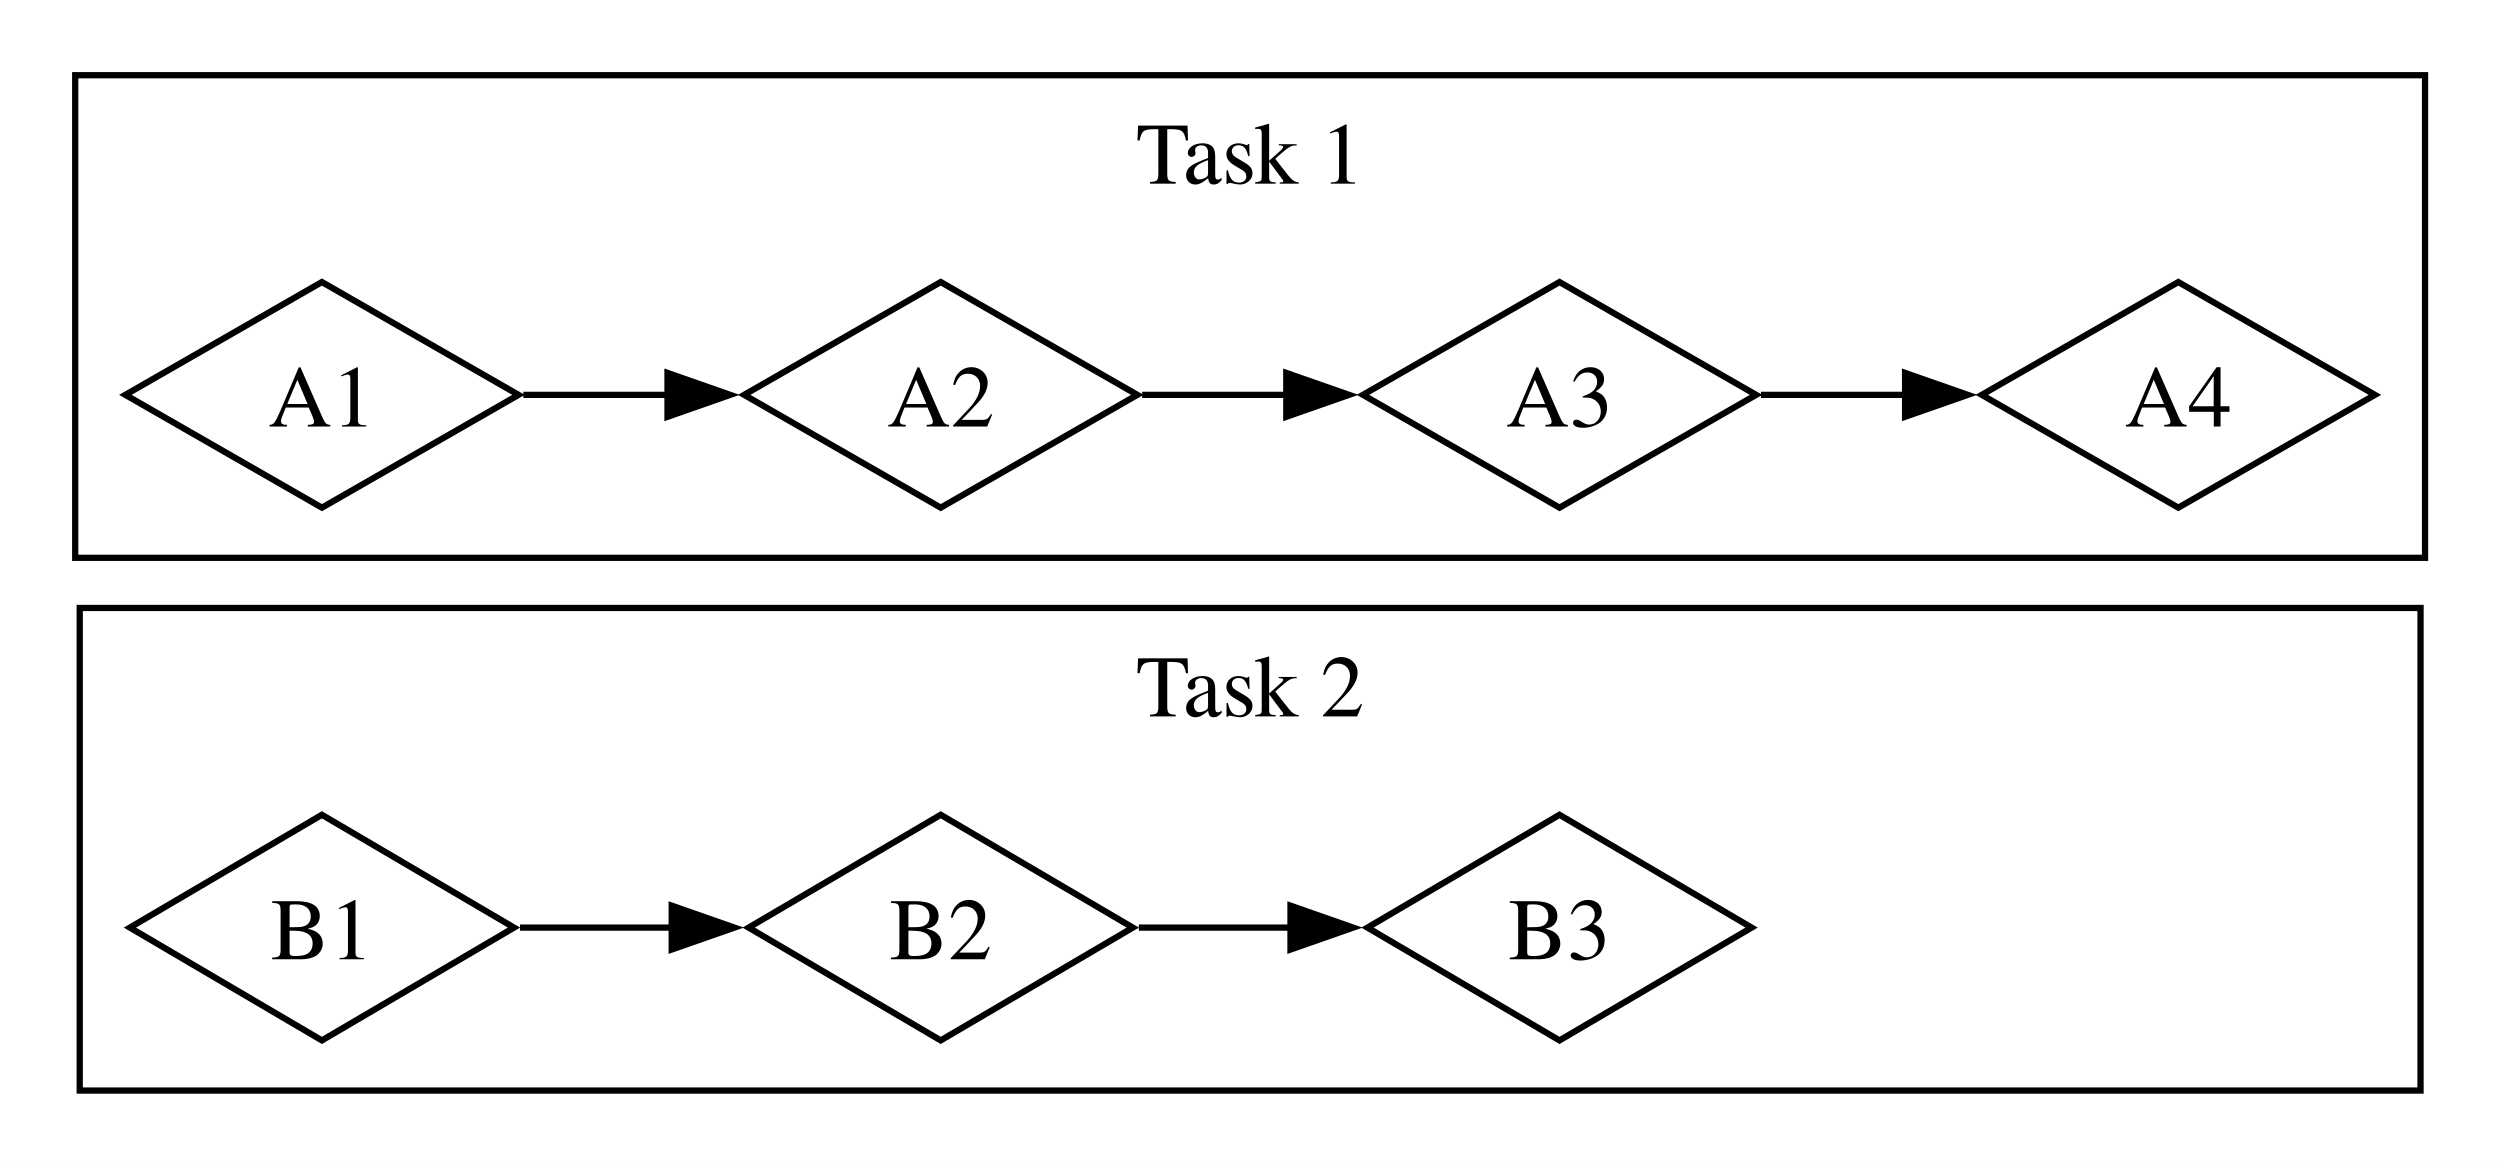
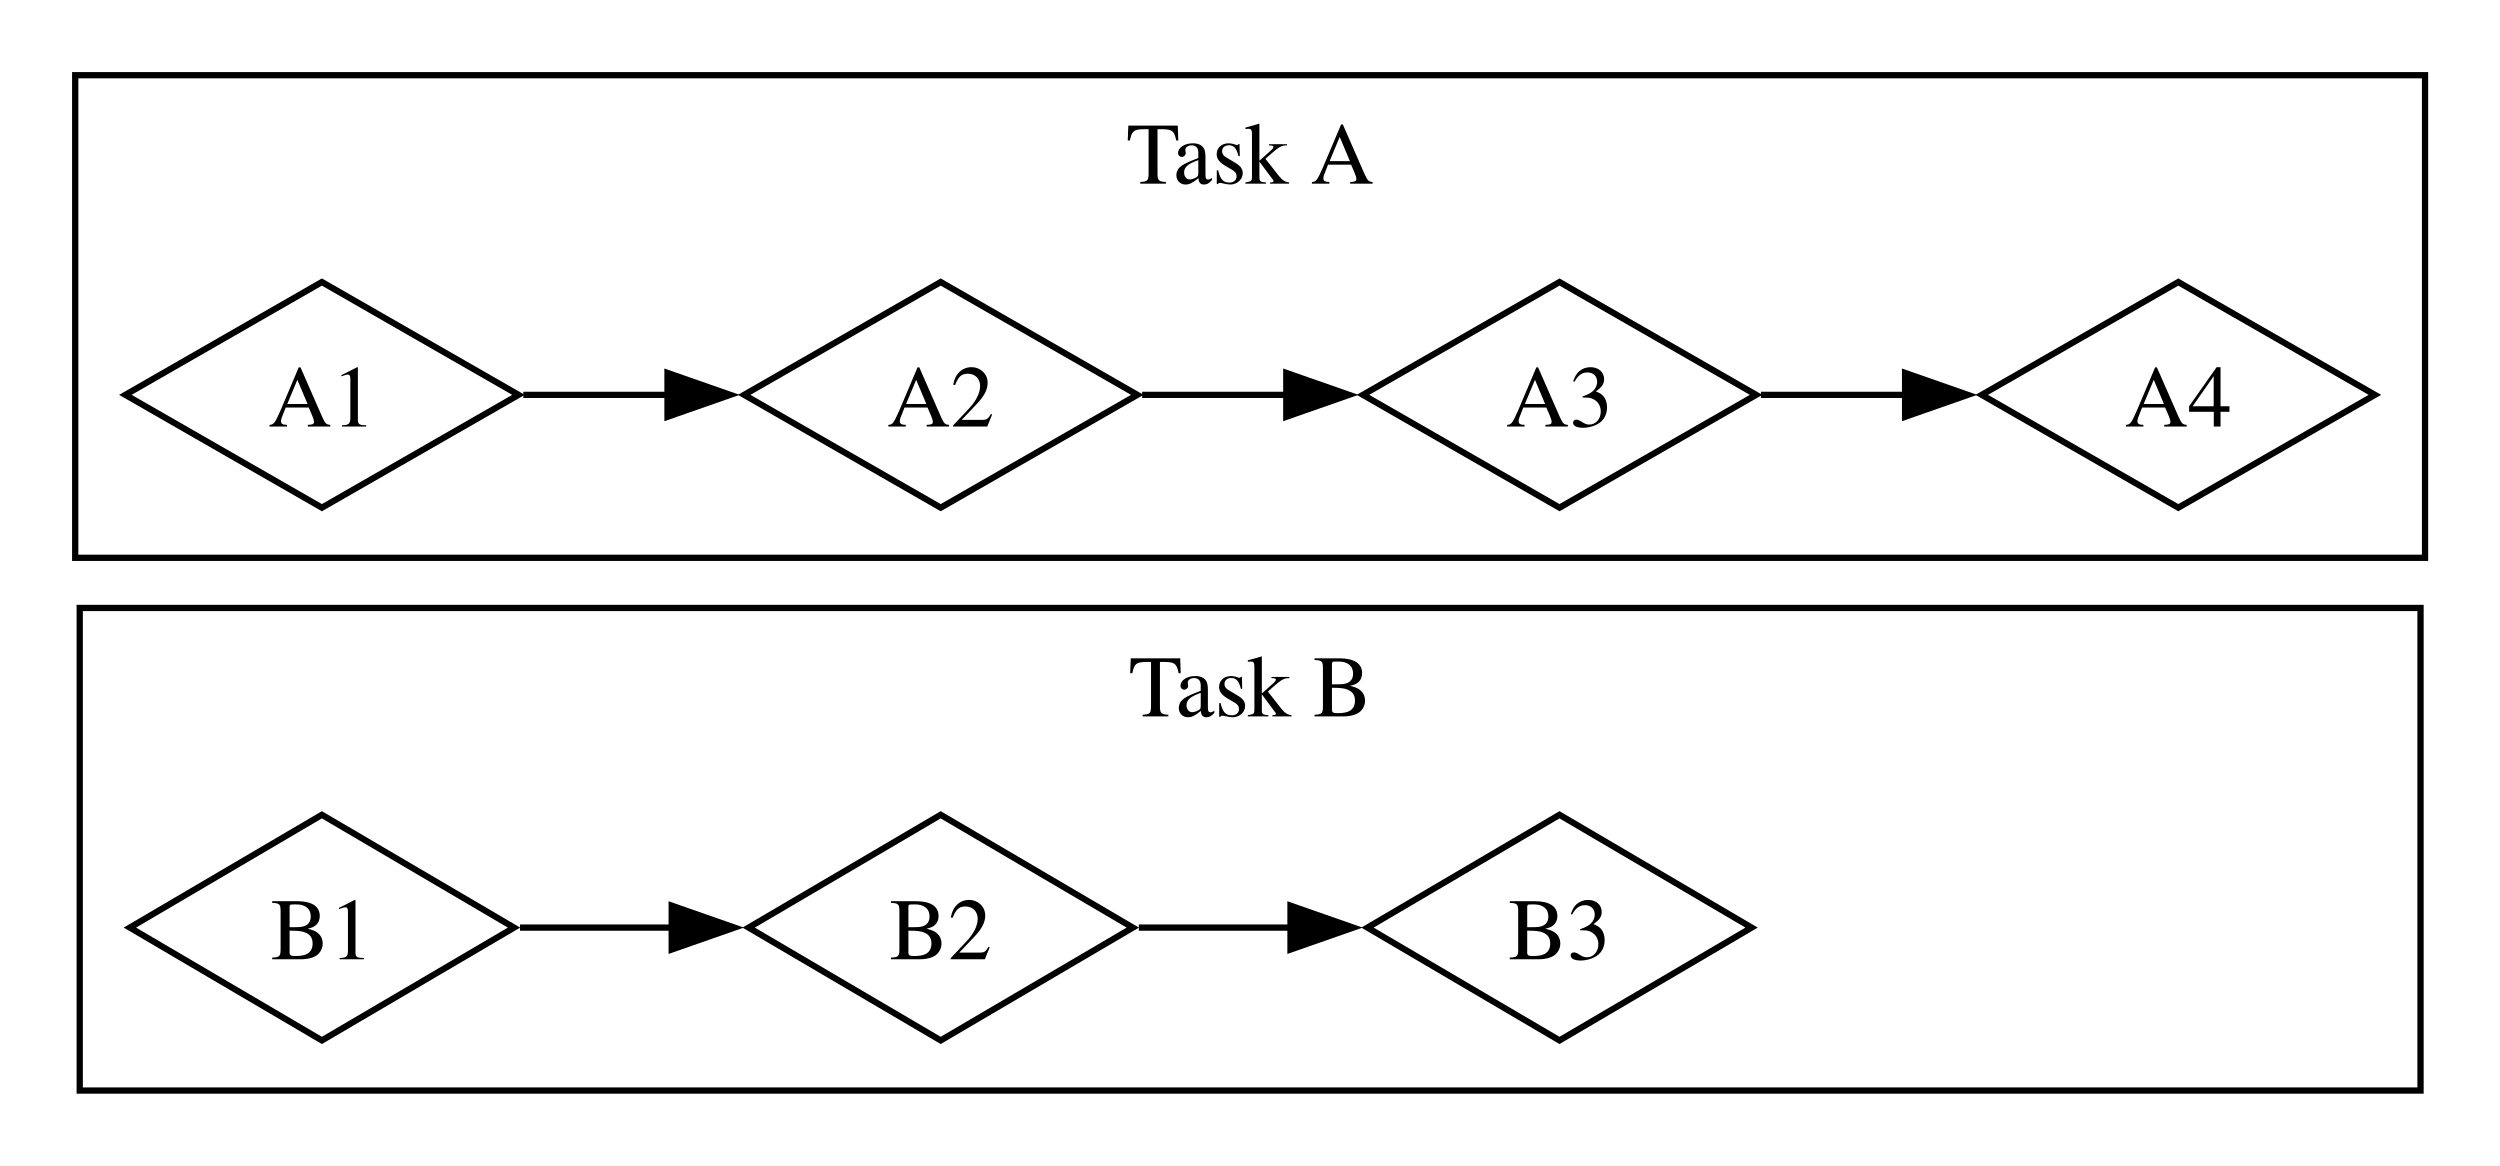
<svg xmlns="http://www.w3.org/2000/svg" viewBox="0.00 0.00 1662.00 775.00">
  <g id="graph0" class="graph" transform="scale(4.16667 4.16667) rotate(0) translate(4 182)">
    <polygon fill="white" stroke="none" points="-4,4 -4,-182 394.92,-182 394.92,4 -4,4" />
    <g id="clust1" class="cluster">
      <polygon fill="none" stroke="black" points="8.72,-8 8.72,-85 382.2,-85 382.2,-8 8.72,-8" />
-       <text text-anchor="middle" x="195.46" y="-67.7" font-family="Times,serif" font-size="14.00">Task 2</text>
+       <text text-anchor="middle" x="195.46" y="-67.7" font-family="Times,serif" font-size="14.00">Task B</text>
    </g>
    <g id="clust2" class="cluster">
      <polygon fill="none" stroke="black" points="8,-93 8,-170 382.92,-170 382.92,-93 8,-93" />
-       <text text-anchor="middle" x="195.46" y="-152.7" font-family="Times,serif" font-size="14.00">Task 1</text>
+       <text text-anchor="middle" x="195.46" y="-152.7" font-family="Times,serif" font-size="14.00">Task A</text>
    </g>
    <g id="node1" class="node">
      <polygon fill="none" stroke="black" points="47.36,-52 16.72,-34 47.36,-16 78.01,-34 47.36,-52" />
      <text text-anchor="middle" x="47.36" y="-28.95" font-family="Times,serif" font-size="14.00">B1</text>
    </g>
    <g id="node2" class="node">
      <polygon fill="none" stroke="black" points="146.09,-52 115.45,-34 146.09,-16 176.74,-34 146.09,-52" />
      <text text-anchor="middle" x="146.09" y="-28.95" font-family="Times,serif" font-size="14.00">B2</text>
    </g>
    <g id="edge1" class="edge">
      <path fill="none" stroke="black" d="M78.97,-34C86.72,-34 95.18,-34 103.37,-34" />
      <polygon fill="black" stroke="black" points="103.17,-37.5 113.17,-34 103.17,-30.5 103.17,-37.5" />
    </g>
    <g id="node3" class="node">
      <polygon fill="none" stroke="black" points="244.82,-52 214.18,-34 244.82,-16 275.47,-34 244.82,-52" />
      <text text-anchor="middle" x="244.82" y="-28.95" font-family="Times,serif" font-size="14.00">B3</text>
    </g>
    <g id="edge2" class="edge">
      <path fill="none" stroke="black" d="M177.7,-34C185.45,-34 193.91,-34 202.1,-34" />
      <polygon fill="black" stroke="black" points="201.9,-37.5 211.9,-34 201.9,-30.5 201.9,-37.5" />
    </g>
    <g id="node5" class="node">
      <polygon fill="none" stroke="black" points="47.36,-137 16,-119 47.36,-101 78.73,-119 47.36,-137" />
      <text text-anchor="middle" x="47.36" y="-113.95" font-family="Times,serif" font-size="14.00">A1</text>
    </g>
    <g id="node6" class="node">
      <polygon fill="none" stroke="black" points="146.09,-137 114.73,-119 146.09,-101 177.46,-119 146.09,-137" />
      <text text-anchor="middle" x="146.09" y="-113.95" font-family="Times,serif" font-size="14.00">A2</text>
    </g>
    <g id="edge4" class="edge">
      <path fill="none" stroke="black" d="M79.5,-119C86.84,-119 94.78,-119 102.52,-119" />
      <polygon fill="black" stroke="black" points="102.5,-122.5 112.5,-119 102.5,-115.5 102.5,-122.5" />
    </g>
    <g id="node7" class="node">
      <polygon fill="none" stroke="black" points="244.82,-137 213.46,-119 244.82,-101 276.19,-119 244.82,-137" />
      <text text-anchor="middle" x="244.82" y="-113.95" font-family="Times,serif" font-size="14.00">A3</text>
    </g>
    <g id="edge5" class="edge">
      <path fill="none" stroke="black" d="M178.23,-119C185.57,-119 193.51,-119 201.25,-119" />
      <polygon fill="black" stroke="black" points="201.23,-122.5 211.23,-119 201.23,-115.5 201.23,-122.5" />
    </g>
    <g id="node8" class="node">
      <polygon fill="none" stroke="black" points="343.55,-137 312.19,-119 343.55,-101 374.92,-119 343.55,-137" />
      <text text-anchor="middle" x="343.55" y="-113.95" font-family="Times,serif" font-size="14.00">A4</text>
    </g>
    <g id="edge6" class="edge">
      <path fill="none" stroke="black" d="M276.96,-119C284.3,-119 292.24,-119 299.98,-119" />
      <polygon fill="black" stroke="black" points="299.96,-122.5 309.96,-119 299.96,-115.5 299.96,-122.5" />
    </g>
  </g>
</svg>
